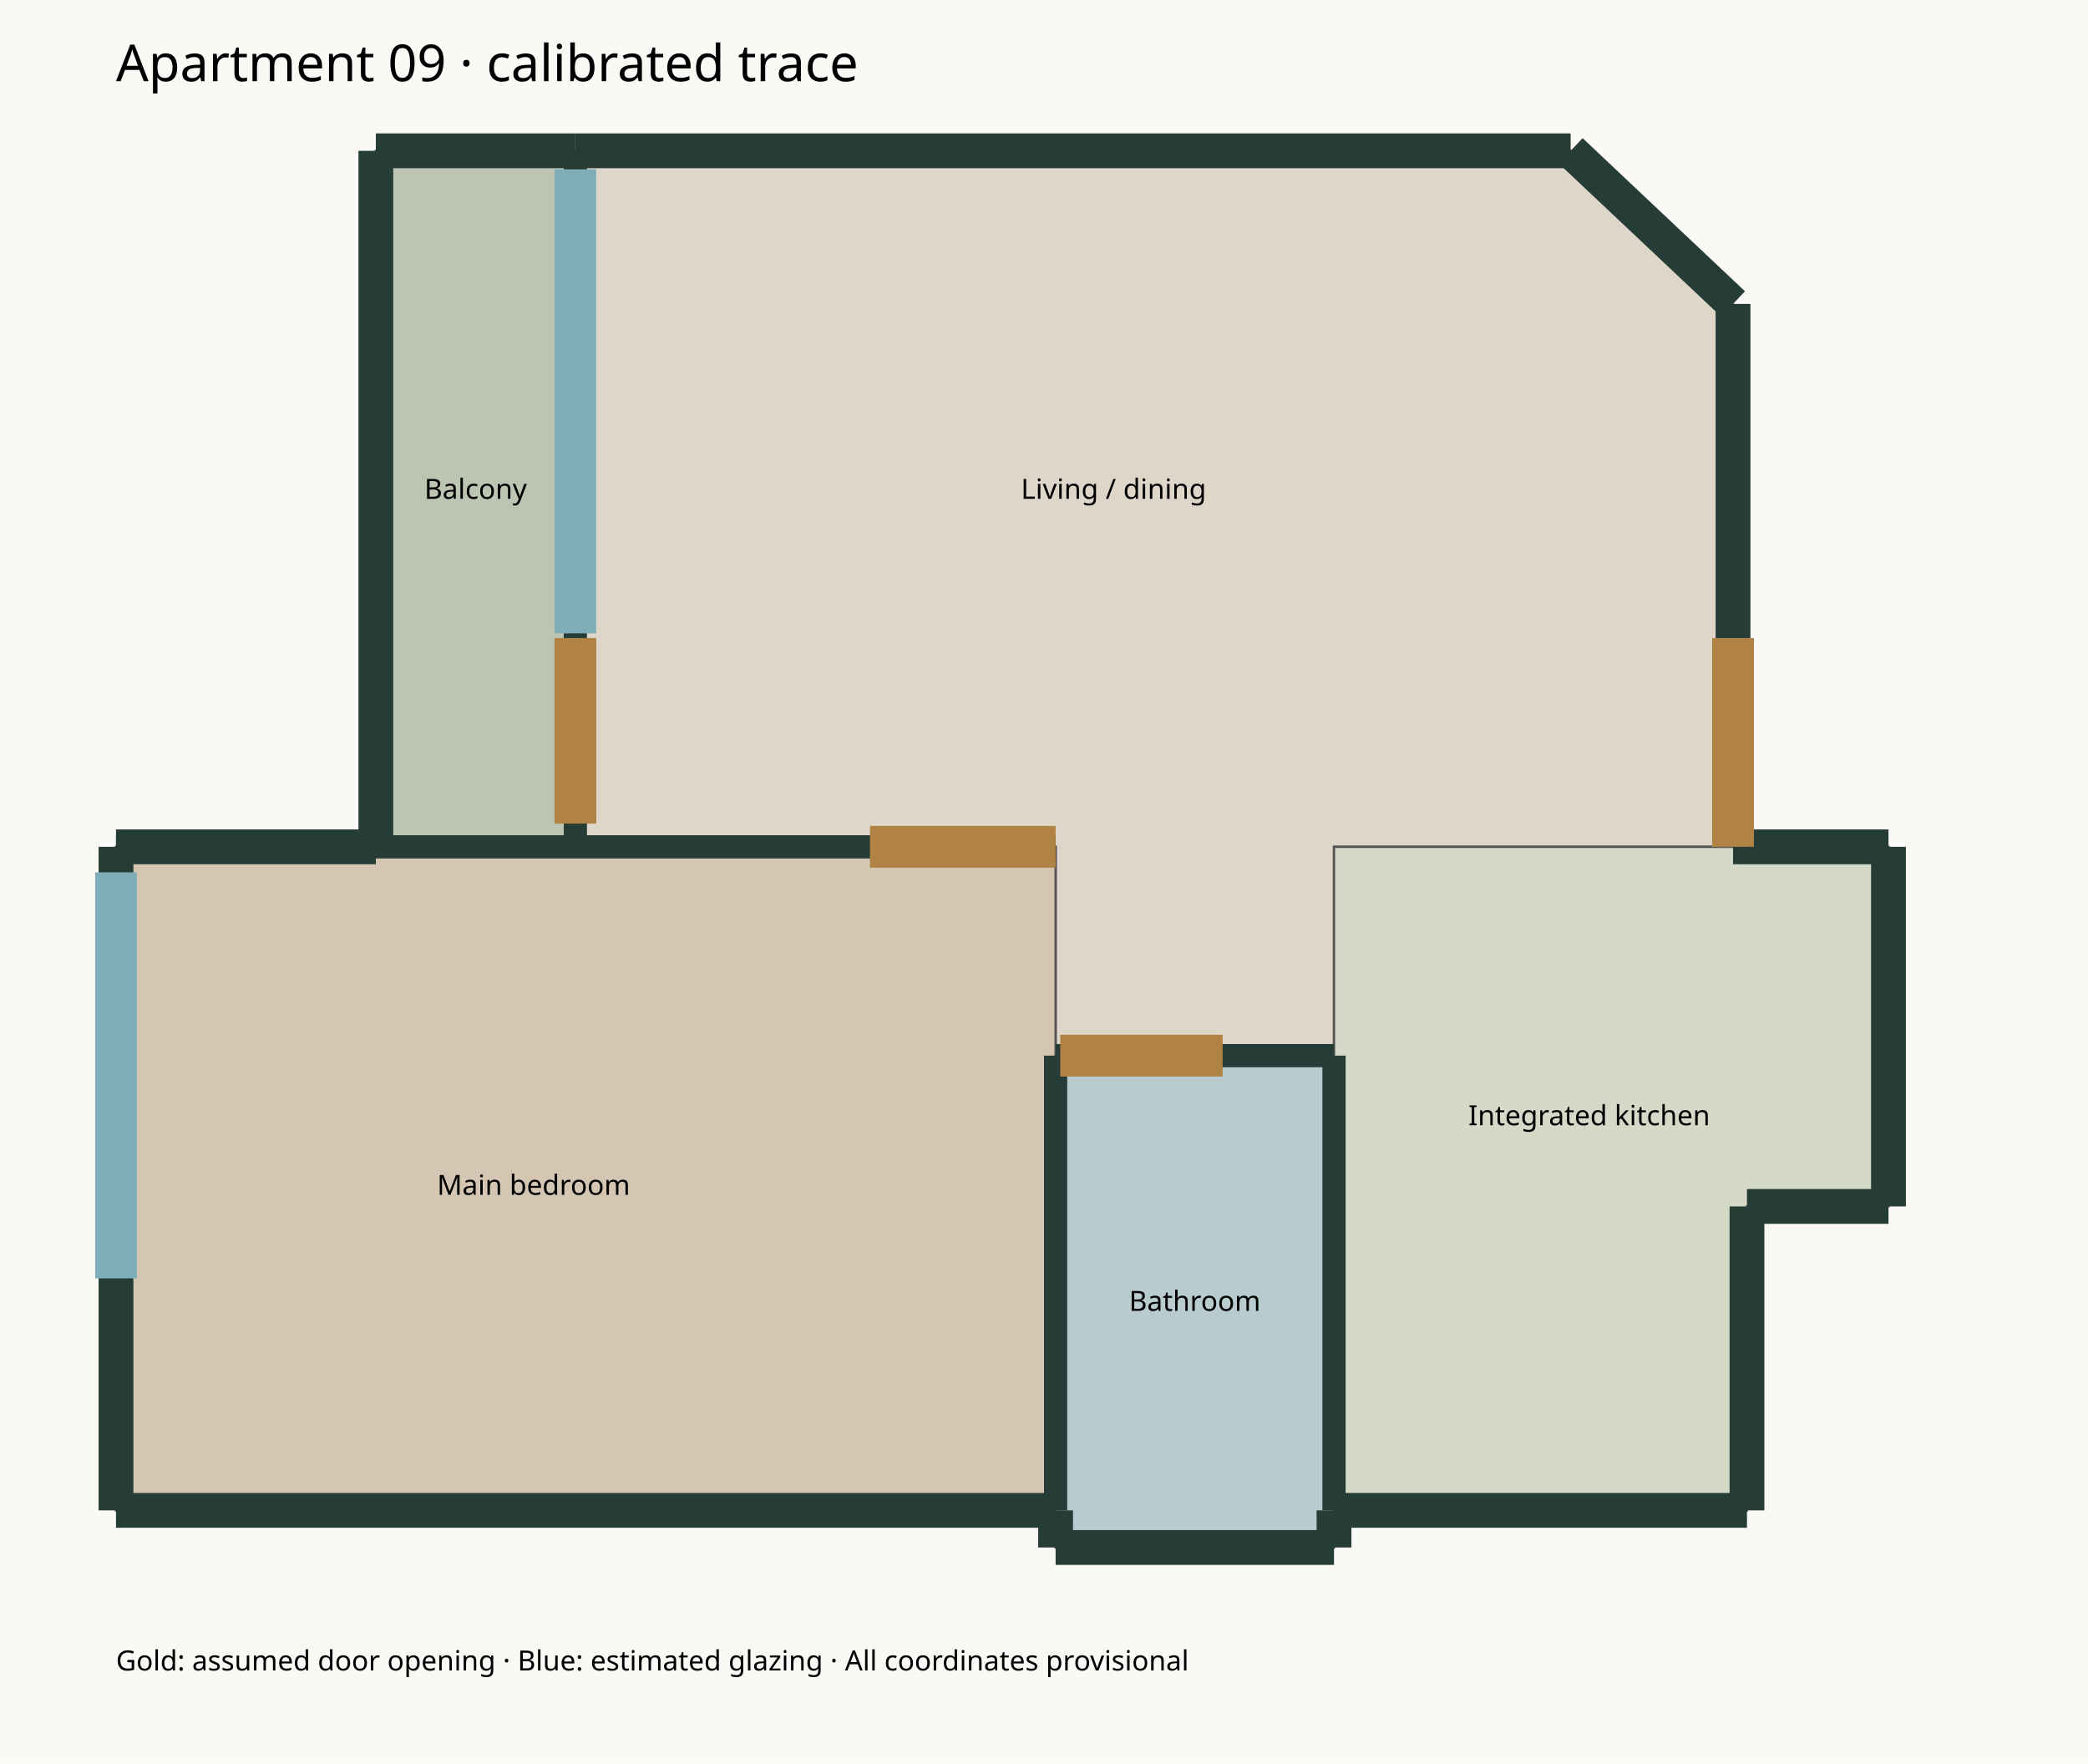
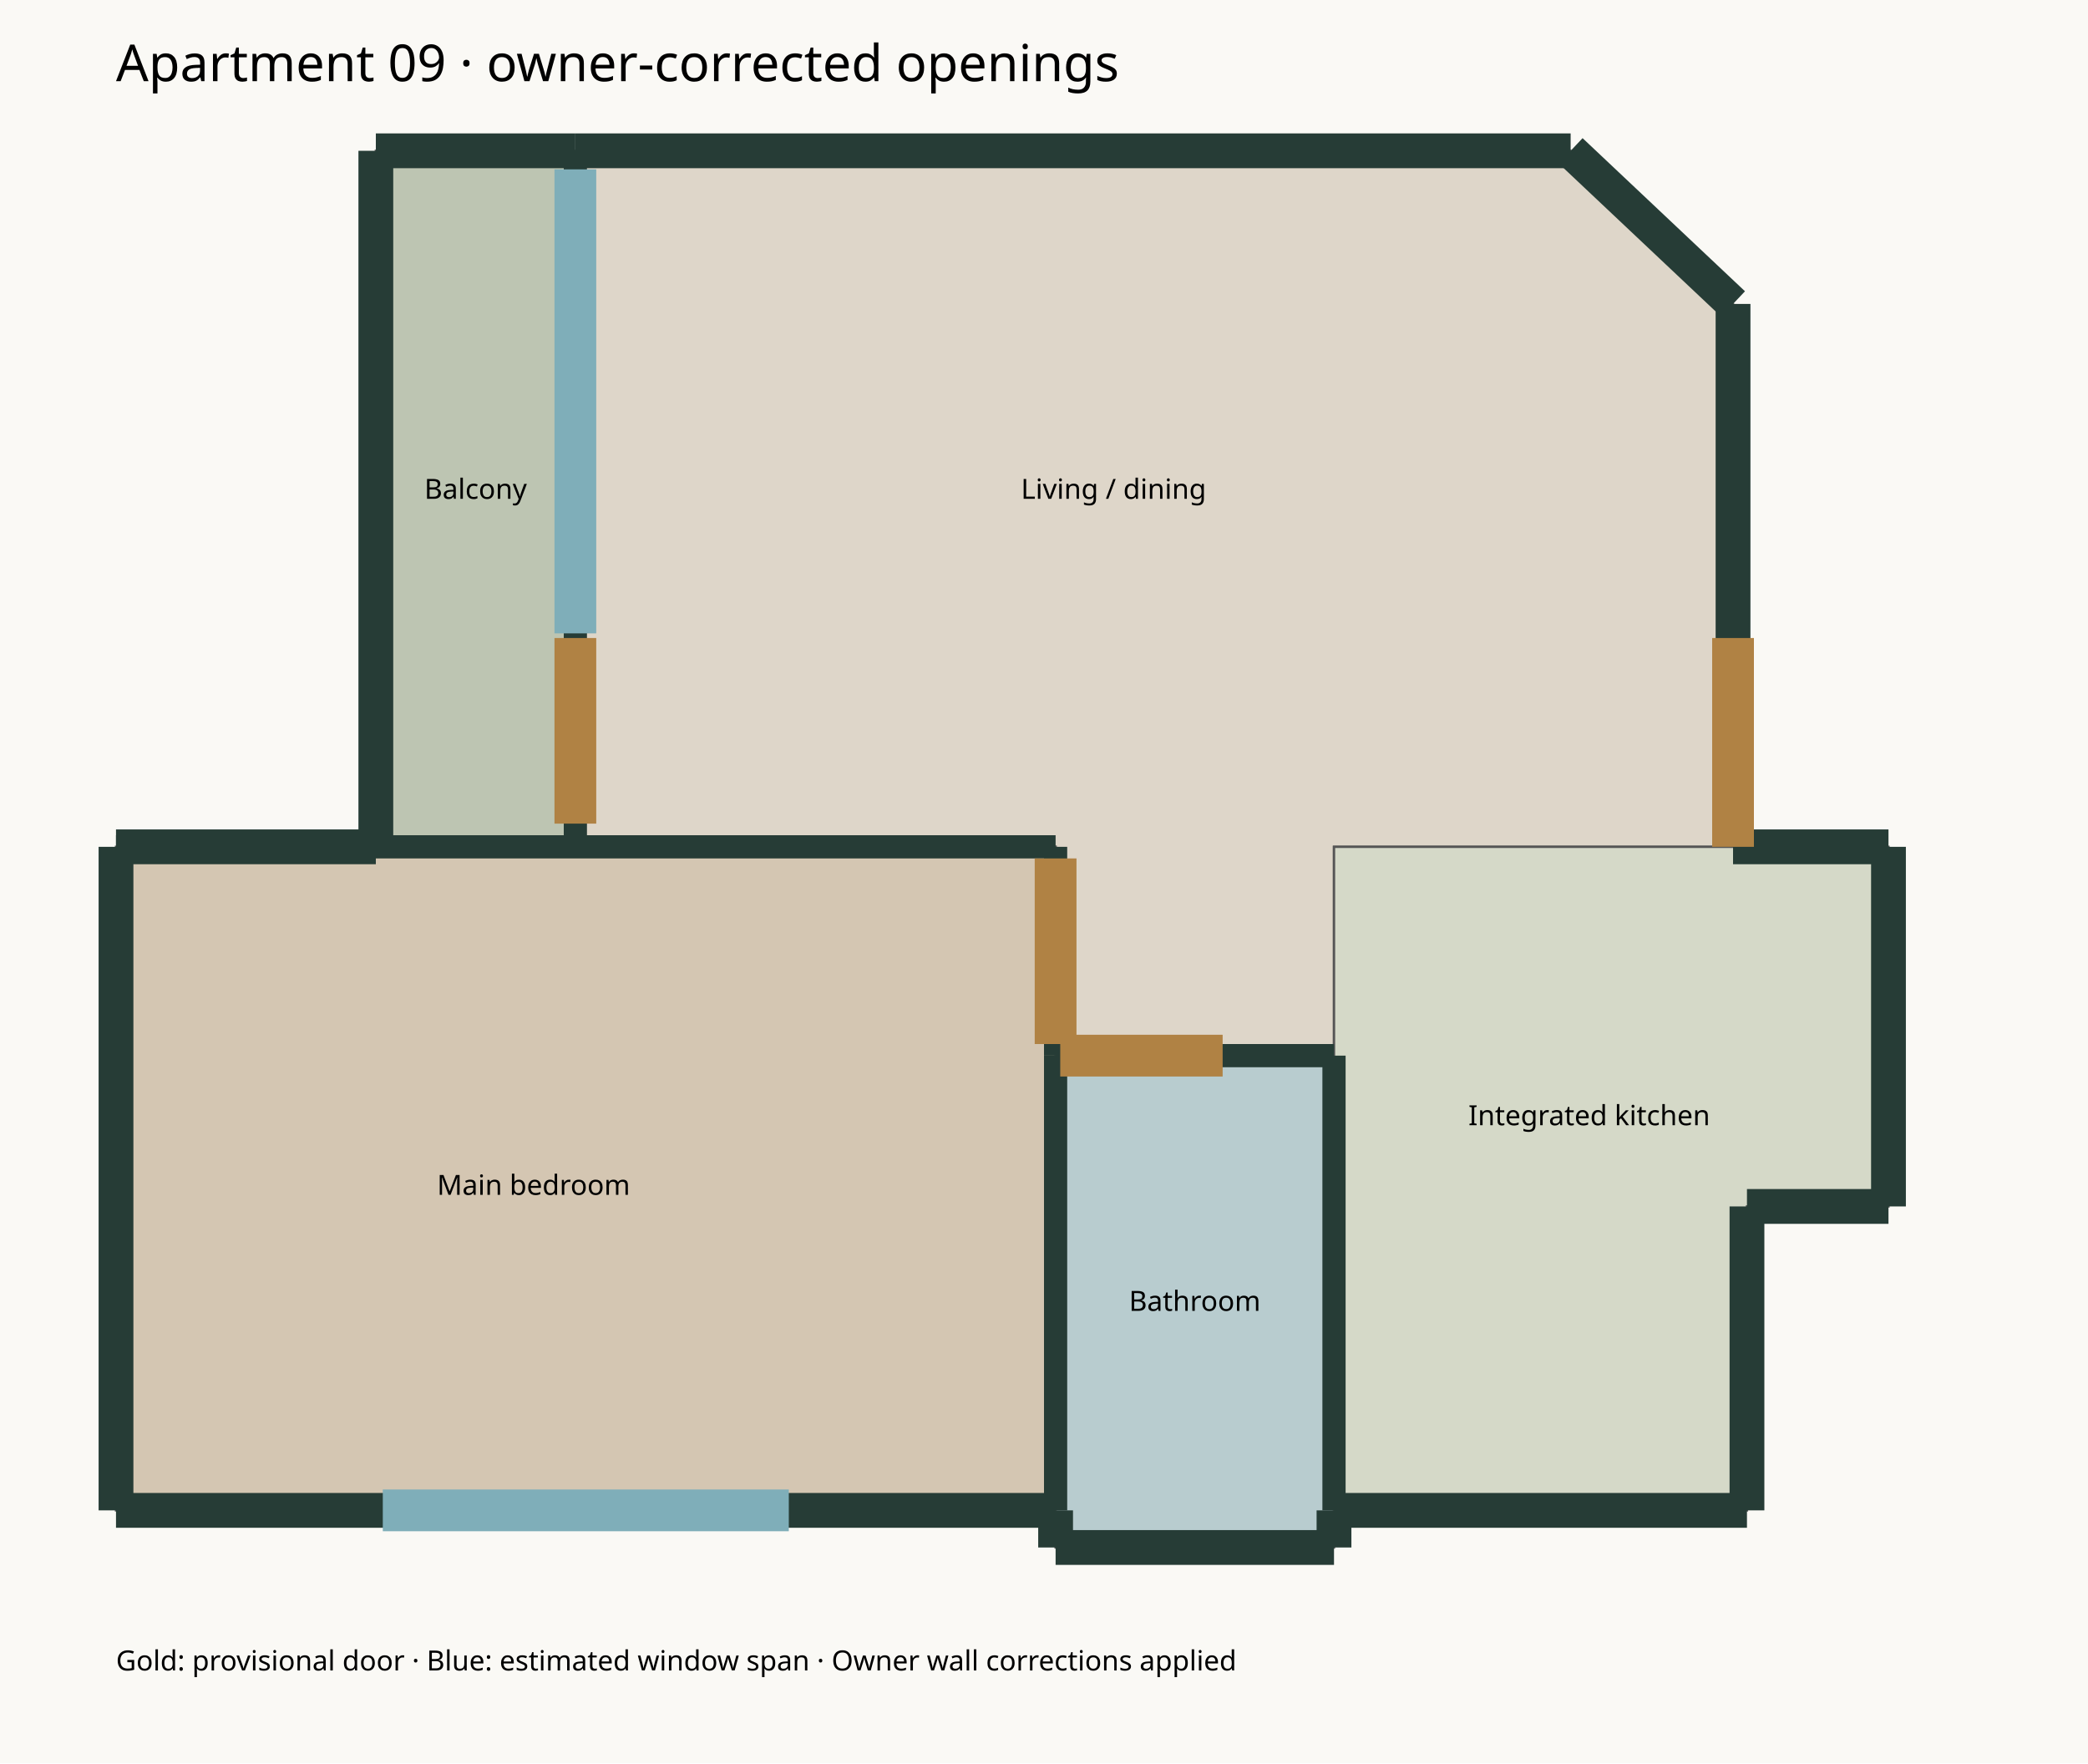
<svg xmlns="http://www.w3.org/2000/svg" viewBox="-50 -65 900 760">
  <rect x="-50" y="-65" width="900" height="760" fill="#faf9f5" />
-   <text y="-30" font-family="sans-serif" font-size="22">Apartment 09 · calibrated trace</text>
+   <text y="-30" font-family="sans-serif" font-size="22">Apartment 09 · owner-corrected openings</text>
  <polygon points="198.0,0 627.0,0 697.0,66.0 697.0,300.0 525.0,300.0 525.0,390.0 405.0,390.0 405.0,300.0 198.0,300.0" fill="#ded6c9" stroke="#555" />
-   <text x="430.0" y="150.0" text-anchor="middle" font-size="12" font-family="sans-serif">Living / dining</text>
+   <text x="430" y="150" text-anchor="middle" font-size="12" font-family="sans-serif">Living / dining</text>
  <polygon points="0,300.0 198.0,300.0 405.0,300.0 405.0,390.0 405.0,586.0 0,586.0" fill="#d4c6b2" stroke="#555" />
-   <text x="180.0" y="450.0" text-anchor="middle" font-size="12" font-family="sans-serif">Main bedroom</text>
+   <text x="180" y="450" text-anchor="middle" font-size="12" font-family="sans-serif">Main bedroom</text>
  <polygon points="405.0,390.0 525.0,390.0 525.0,602.0 405.0,602.0" fill="#b8cccf" stroke="#555" />
  <text x="465" y="500" text-anchor="middle" font-size="12" font-family="sans-serif">Bathroom</text>
  <polygon points="525.0,300.0 697.0,300.0 764.0,300.0 764.0,455.0 703.0,455.0 703.0,586.0 525.0,586.0 525.0,390.0" fill="#d5d9c8" stroke="#555" />
-   <text x="635.0" y="420.0" text-anchor="middle" font-size="12" font-family="sans-serif">Integrated kitchen</text>
-   <polygon points="112,0 198.0,0 198.0,300.0 112,300.0" fill="#bdc5b2" stroke="#555" />
-   <text x="155.0" y="150.0" text-anchor="middle" font-size="12" font-family="sans-serif">Balcony</text>
-   <line x1="112" y1="0" x2="198.0" y2="0" stroke="#263c36" stroke-width="15.0" />
-   <line x1="627.0" y1="0" x2="697.0" y2="66.0" stroke="#263c36" stroke-width="15.0" />
-   <line x1="697.0" y1="66.0" x2="697.0" y2="300.0" stroke="#263c36" stroke-width="15.0" />
-   <line x1="697.0" y1="300.0" x2="764.0" y2="300.0" stroke="#263c36" stroke-width="15.0" />
-   <line x1="764.0" y1="300.0" x2="764.0" y2="455.0" stroke="#263c36" stroke-width="15.0" />
-   <line x1="764.0" y1="455.0" x2="703.0" y2="455.0" stroke="#263c36" stroke-width="15.0" />
-   <line x1="703.0" y1="455.0" x2="703.0" y2="586.0" stroke="#263c36" stroke-width="15.0" />
-   <line x1="703.0" y1="586.0" x2="525.0" y2="586.0" stroke="#263c36" stroke-width="15.0" />
-   <line x1="525.0" y1="586.0" x2="525.0" y2="602.0" stroke="#263c36" stroke-width="15.0" />
-   <line x1="525.0" y1="602.0" x2="405.0" y2="602.0" stroke="#263c36" stroke-width="15.0" />
-   <line x1="405.0" y1="602.0" x2="405.0" y2="586.0" stroke="#263c36" stroke-width="15.0" />
-   <line x1="405.0" y1="586.0" x2="0" y2="586.0" stroke="#263c36" stroke-width="15.0" />
-   <line x1="0" y1="586.0" x2="0" y2="300.0" stroke="#263c36" stroke-width="15.0" />
-   <line x1="0" y1="300.0" x2="112" y2="300.0" stroke="#263c36" stroke-width="15.0" />
-   <line x1="112" y1="300.0" x2="112" y2="0" stroke="#263c36" stroke-width="15.0" />
-   <line x1="0" y1="300.0" x2="405.0" y2="300.0" stroke="#263c36" stroke-width="10.0" />
-   <line x1="405.0" y1="390.0" x2="405.0" y2="586.0" stroke="#263c36" stroke-width="10.0" />
-   <line x1="405.0" y1="390.0" x2="525.0" y2="390.0" stroke="#263c36" stroke-width="10.0" />
-   <line x1="525.0" y1="390.0" x2="525.0" y2="586.0" stroke="#263c36" stroke-width="10.0" />
-   <line x1="198.0" y1="0" x2="198.0" y2="300.0" stroke="#263c36" stroke-width="10.0" />
-   <line x1="198.0" y1="0" x2="627.0" y2="0" stroke="#263c36" stroke-width="15.0" />
-   <line x1="697.0" y1="210.0" x2="697.0" y2="300.0" stroke="#b08244" stroke-width="18" />
-   <line x1="325.0" y1="300.0" x2="405.0" y2="300.0" stroke="#b08244" stroke-width="18" />
-   <line x1="407" y1="390.0" x2="477" y2="390.0" stroke="#b08244" stroke-width="18" />
-   <line x1="198.0" y1="210.0" x2="198.0" y2="290" stroke="#b08244" stroke-width="18" />
-   <line x1="198.0" y1="8.0" x2="198.0" y2="208.0" stroke="#7faeb9" stroke-width="18" />
-   <line x1="0.0" y1="486" x2="0.0" y2="311" stroke="#7faeb9" stroke-width="18" />
-   <text y="655" font-family="sans-serif" font-size="12">Gold: assumed door opening · Blue: estimated glazing · All coordinates provisional</text>
+   <text x="635" y="420" text-anchor="middle" font-size="12" font-family="sans-serif">Integrated kitchen</text>
+   <polygon points="112.0,0 198.0,0 198.0,300.0 112.0,300.0" fill="#bdc5b2" stroke="#555" />
+   <text x="155" y="150" text-anchor="middle" font-size="12" font-family="sans-serif">Balcony</text>
+   <line x1="112" y1="0" x2="198" y2="0" stroke="#263c36" stroke-width="15" />
+   <line x1="627" y1="0" x2="697" y2="66" stroke="#263c36" stroke-width="15" />
+   <line x1="697" y1="66" x2="697" y2="300" stroke="#263c36" stroke-width="15" />
+   <line x1="697" y1="300" x2="764" y2="300" stroke="#263c36" stroke-width="15" />
+   <line x1="764" y1="300" x2="764" y2="455" stroke="#263c36" stroke-width="15" />
+   <line x1="764" y1="455" x2="703" y2="455" stroke="#263c36" stroke-width="15" />
+   <line x1="703" y1="455" x2="703" y2="586" stroke="#263c36" stroke-width="15" />
+   <line x1="703" y1="586" x2="525" y2="586" stroke="#263c36" stroke-width="15" />
+   <line x1="525" y1="586" x2="525" y2="602" stroke="#263c36" stroke-width="15" />
+   <line x1="525" y1="602" x2="405" y2="602" stroke="#263c36" stroke-width="15" />
+   <line x1="405" y1="602" x2="405" y2="586" stroke="#263c36" stroke-width="15" />
+   <line x1="405" y1="586" x2="0" y2="586" stroke="#263c36" stroke-width="15" />
+   <line x1="0" y1="586" x2="0" y2="300" stroke="#263c36" stroke-width="15" />
+   <line x1="0" y1="300" x2="112" y2="300" stroke="#263c36" stroke-width="15" />
+   <line x1="112" y1="300" x2="112" y2="0" stroke="#263c36" stroke-width="15" />
+   <line x1="0" y1="300" x2="405" y2="300" stroke="#263c36" stroke-width="10" />
+   <line x1="405" y1="390" x2="405" y2="586" stroke="#263c36" stroke-width="10" />
+   <line x1="405" y1="390" x2="525" y2="390" stroke="#263c36" stroke-width="10" />
+   <line x1="525" y1="390" x2="525" y2="586" stroke="#263c36" stroke-width="10" />
+   <line x1="198" y1="0" x2="198" y2="300" stroke="#263c36" stroke-width="10" />
+   <line x1="198" y1="0" x2="627" y2="0" stroke="#263c36" stroke-width="15" />
+   <line x1="405" y1="300" x2="405" y2="390" stroke="#263c36" stroke-width="10" />
+   <line x1="697" y1="210" x2="697" y2="300" stroke="#b08244" stroke-width="18" />
+   <line x1="405" y1="305" x2="405" y2="385" stroke="#b08244" stroke-width="18" />
+   <line x1="407" y1="390" x2="477" y2="390" stroke="#b08244" stroke-width="18" />
+   <line x1="198" y1="210" x2="198" y2="290" stroke="#b08244" stroke-width="18" />
+   <line x1="198" y1="8" x2="198" y2="208" stroke="#7faeb9" stroke-width="18" />
+   <line x1="290" y1="586" x2="115" y2="586" stroke="#7faeb9" stroke-width="18" />
+   <text y="655" font-family="sans-serif" font-size="12">Gold: provisional door · Blue: estimated window span · Owner wall corrections applied</text>
</svg>
